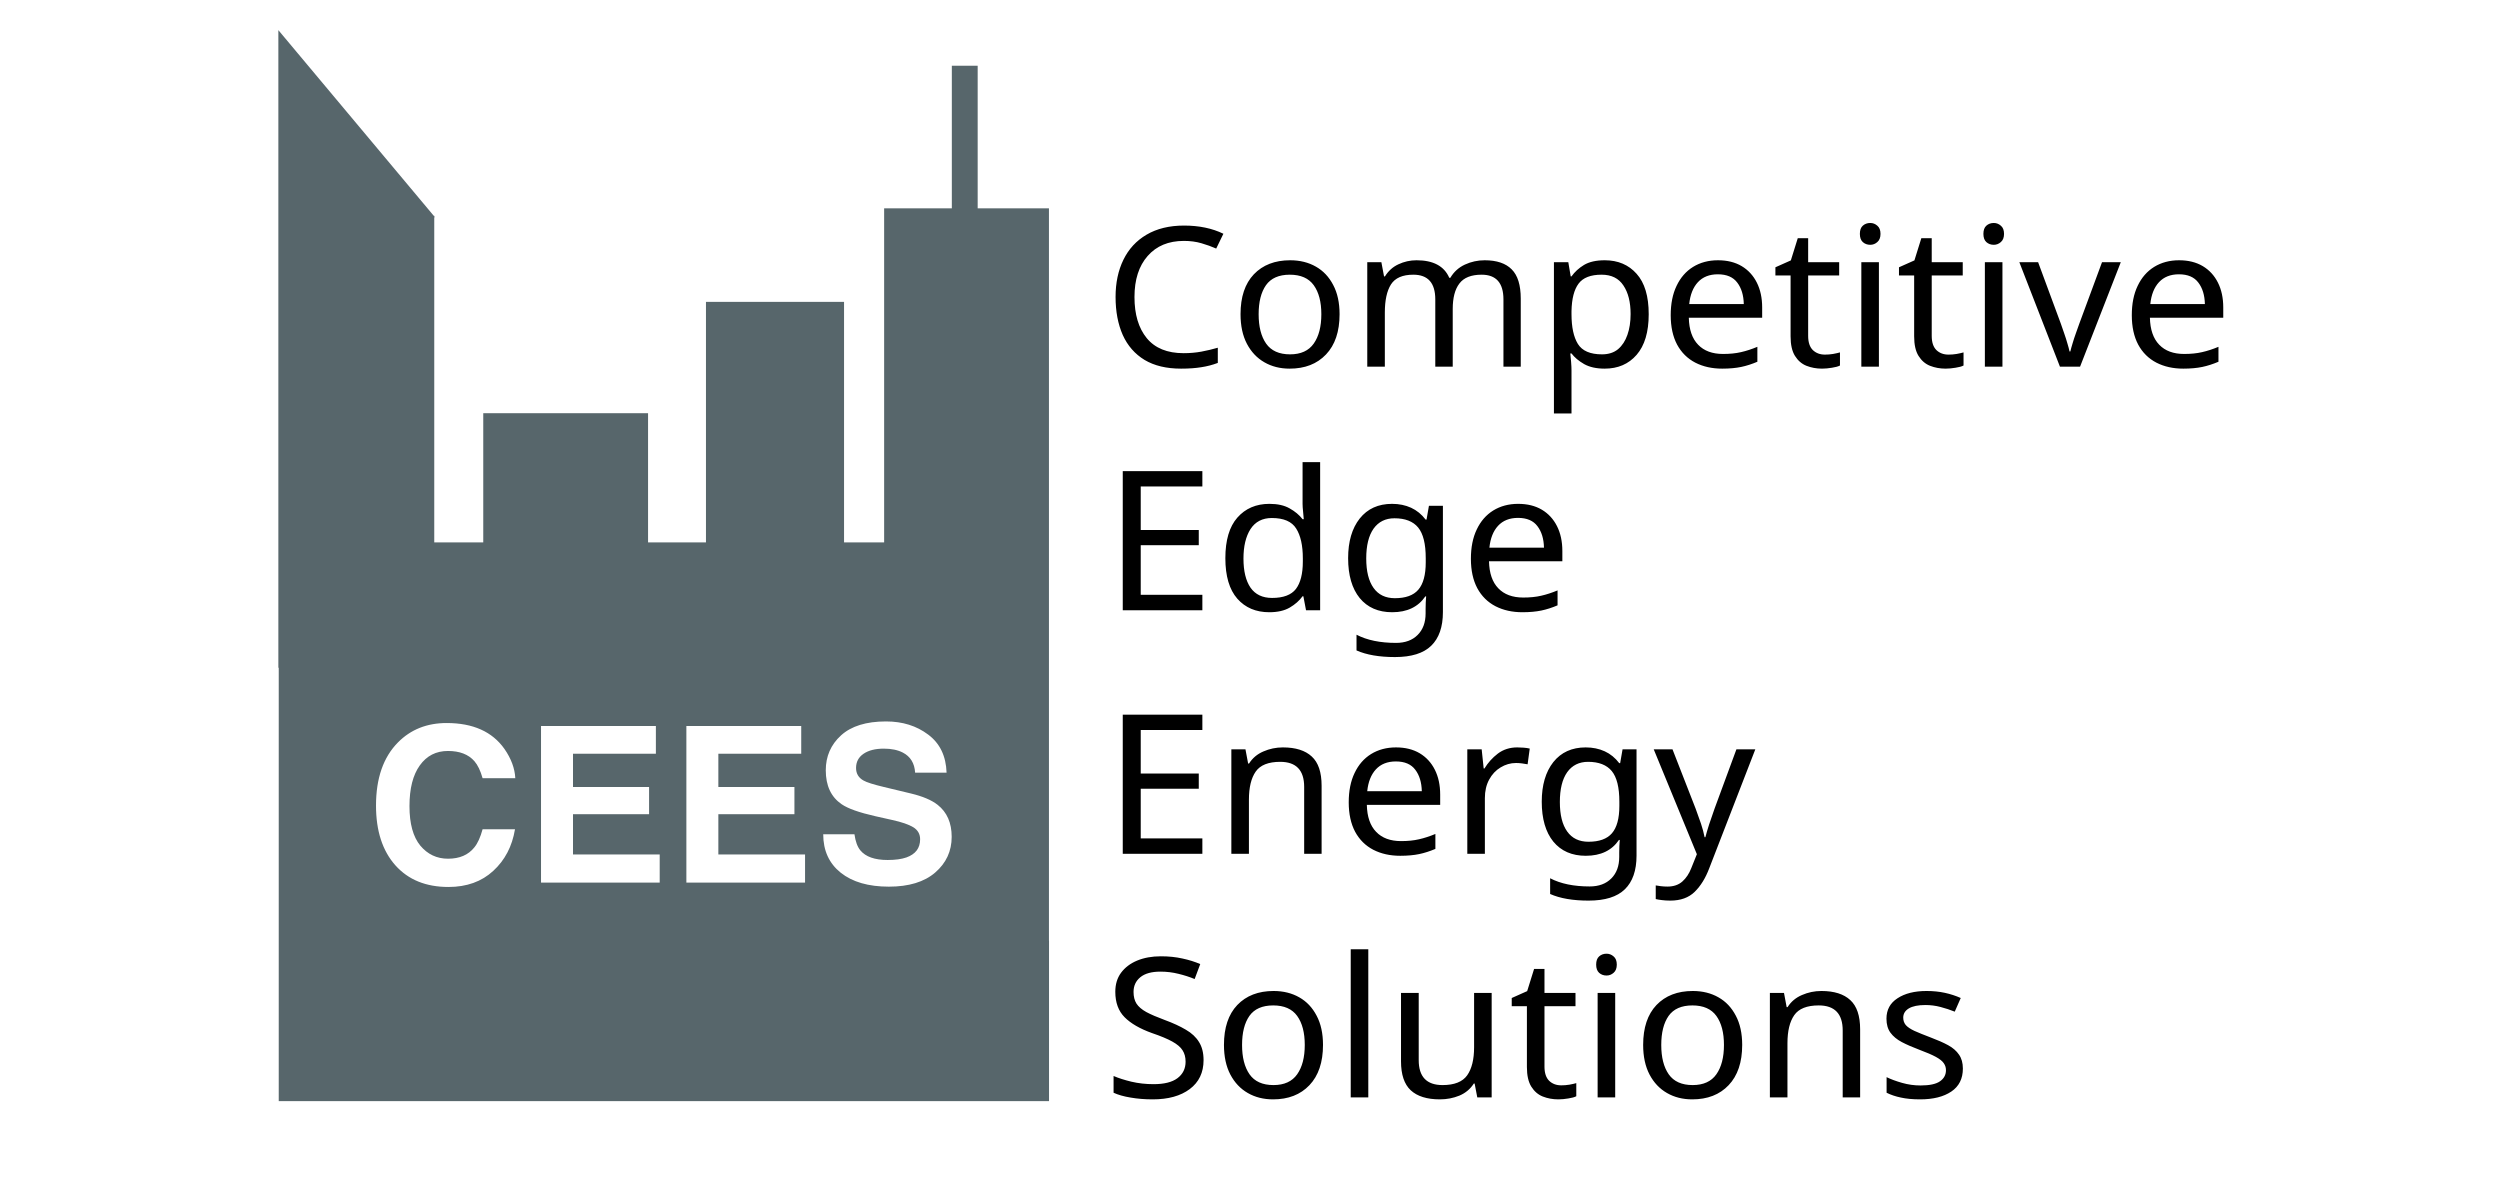
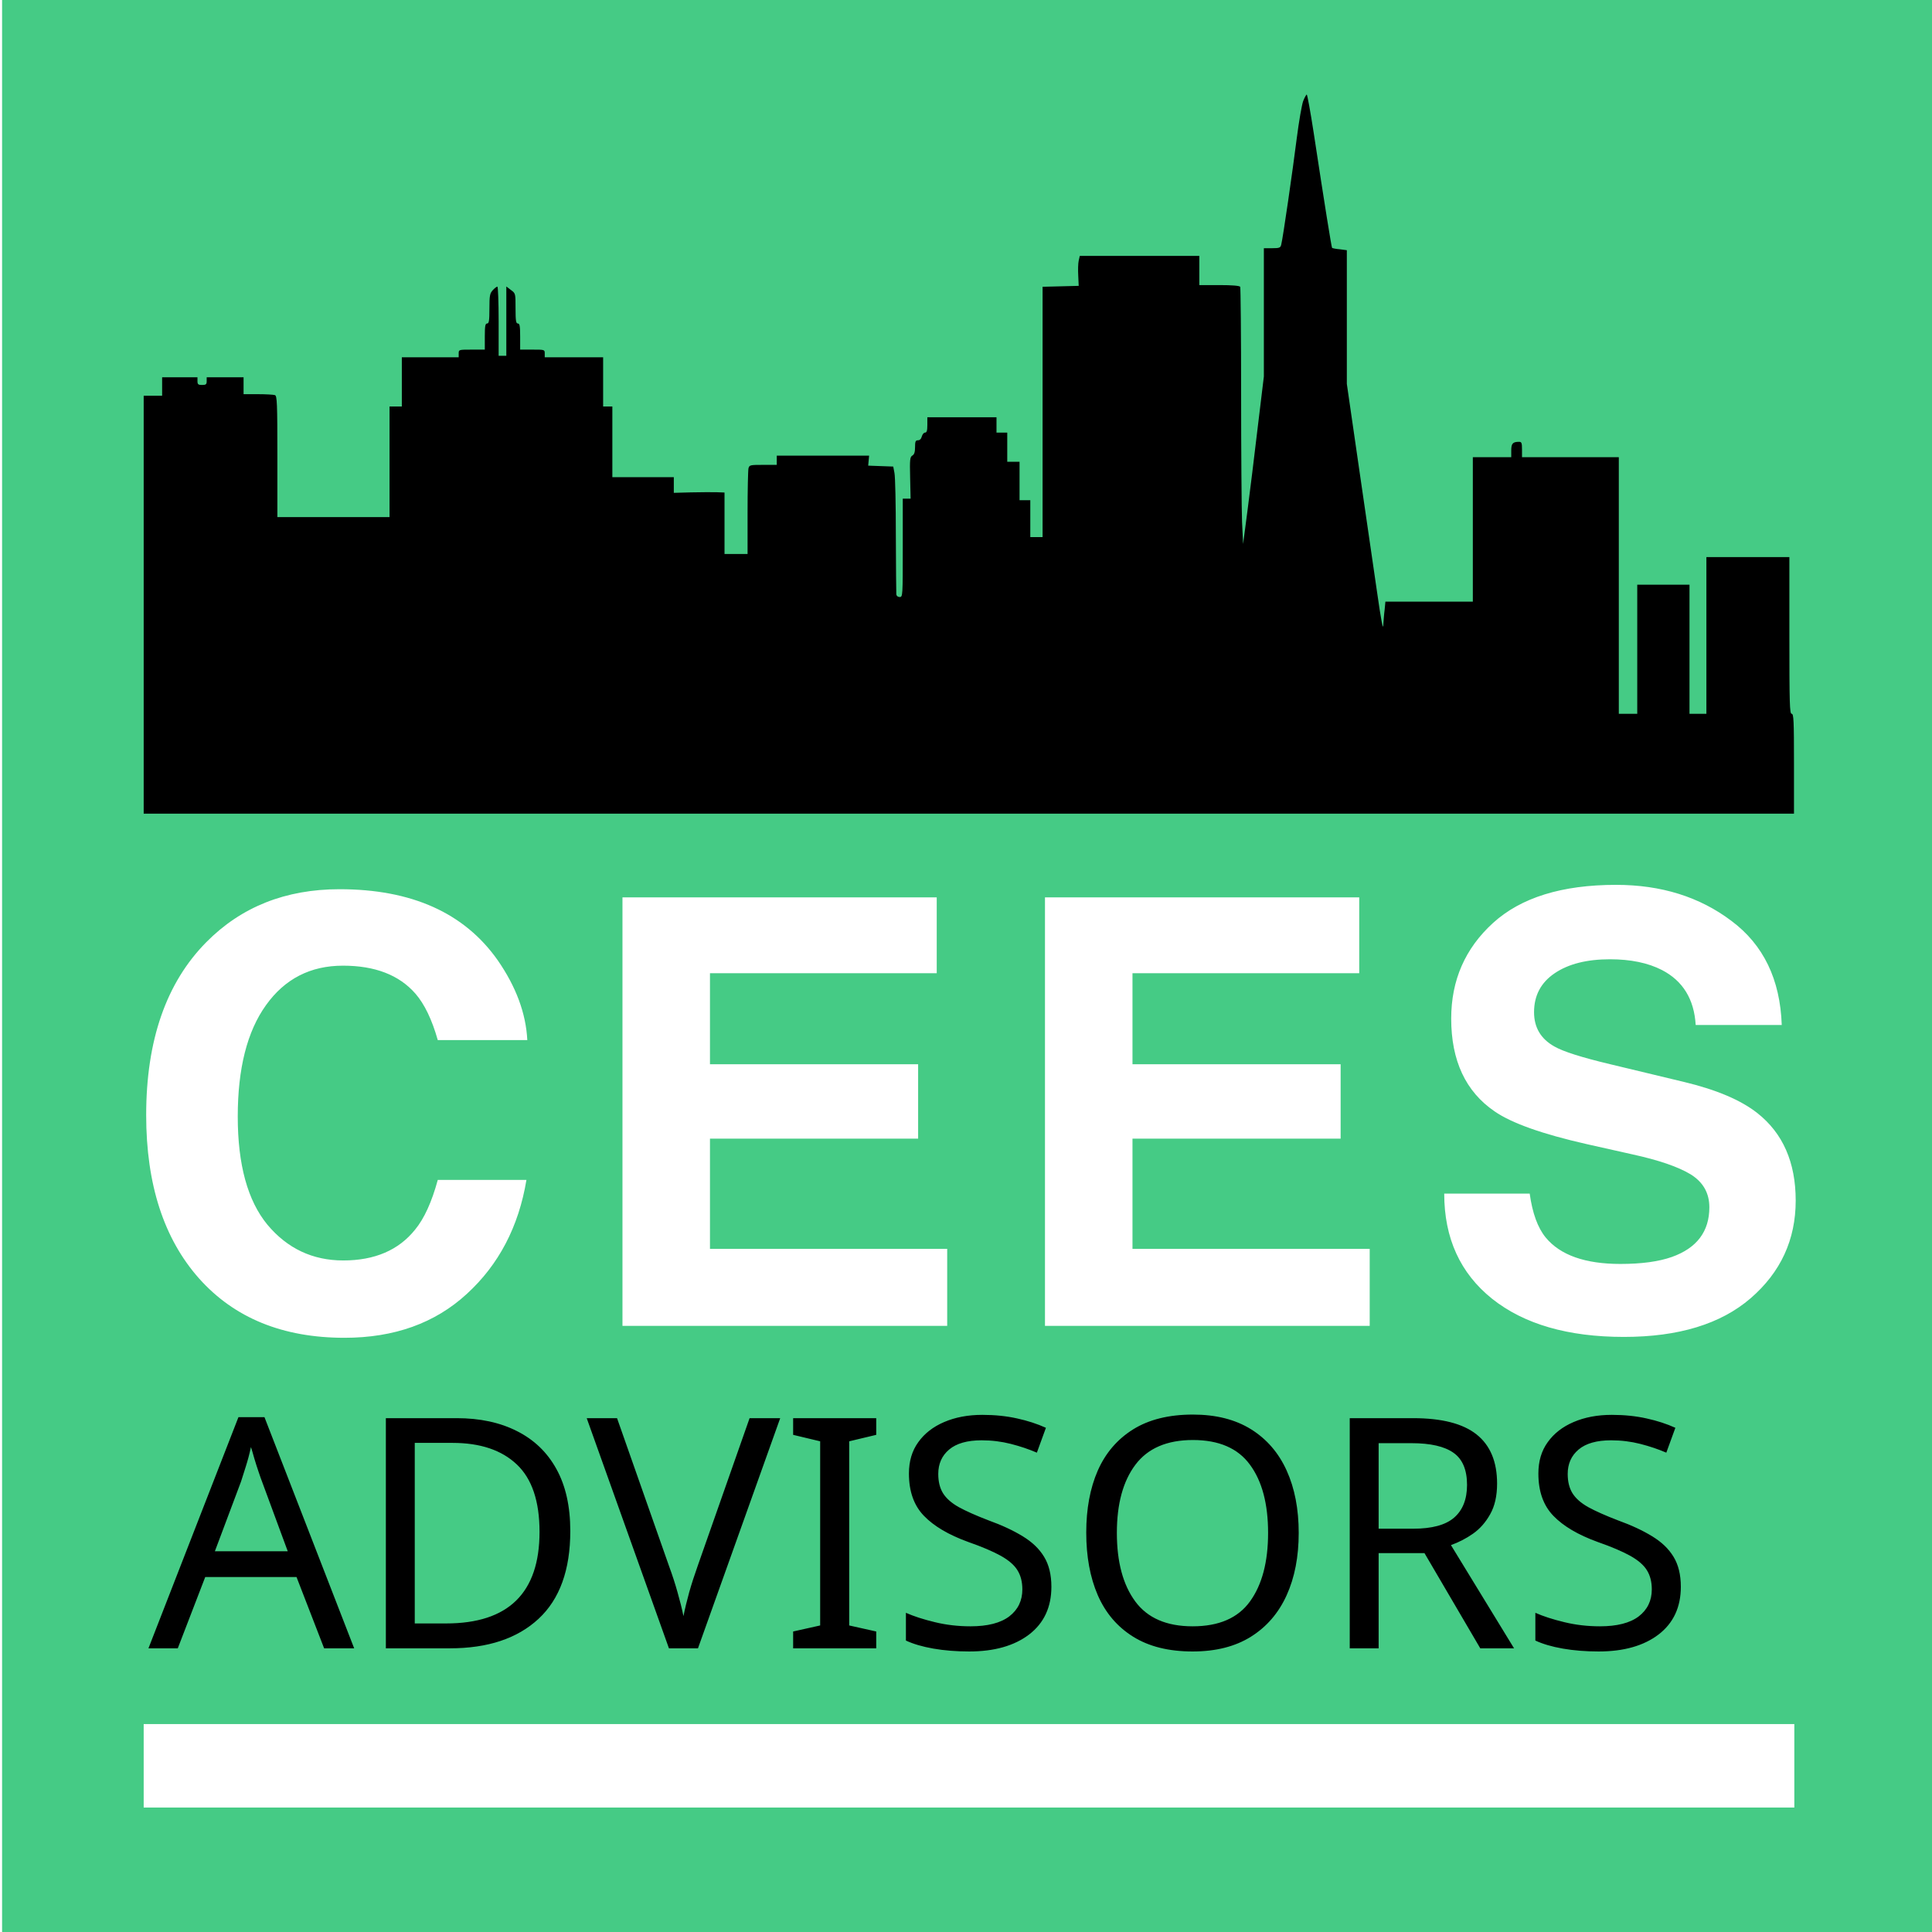
- <svg xmlns="http://www.w3.org/2000/svg" width="297mm" height="140mm" viewBox="0 0 297 140" version="1.1" id="svg8">
-   <defs id="defs2">
-     <clipPath clipPathUnits="userSpaceOnUse" id="clipPath4640">
-       <g id="use4642">
-         <g id="g4655">
-           <path d="m 35.777,268.138 q 0,-5.81 3.116,-8.956 2.709,-2.74 6.894,-2.74 5.599,0 8.188,3.673 1.43,2.062 1.535,4.139 h -4.636 q -0.452,-1.596 -1.159,-2.408 -1.264,-1.445 -3.748,-1.445 -2.529,0 -3.989,2.047 -1.46,2.032 -1.46,5.765 0,3.733 1.535,5.599 1.55,1.851 3.929,1.851 2.438,0 3.718,-1.596 0.707,-0.858 1.174,-2.574 h 4.591 q -0.602,3.628 -3.086,5.901 -2.469,2.273 -6.337,2.273 -4.787,0 -7.526,-3.071 -2.74,-3.086 -2.74,-8.459 z m 9.874,-11.952 z" style="font-style:normal;font-weight:normal;font-size:medium;line-height:1.25;font-family:sans-serif;letter-spacing:0px;word-spacing:0px;fill:#45cb85;fill-opacity:1;stroke:none;stroke-width:0.771" id="path4647" />
-           <path d="M 75.425,260.793 H 63.684 v 4.711 h 10.777 v 3.853 H 63.684 v 5.705 h 12.283 v 3.989 H 59.153 v -22.187 H 75.425 Z" style="font-style:normal;font-weight:normal;font-size:medium;line-height:1.25;font-family:sans-serif;letter-spacing:0px;word-spacing:0px;fill:#45cb85;fill-opacity:1;stroke:none;stroke-width:0.771" id="path4649" />
-           <path d="M 96.017,260.793 H 84.276 v 4.711 h 10.777 v 3.853 H 84.276 v 5.705 h 12.283 v 3.989 H 79.745 v -22.187 h 16.272 z" style="font-style:normal;font-weight:normal;font-size:medium;line-height:1.25;font-family:sans-serif;letter-spacing:0px;word-spacing:0px;fill:#45cb85;fill-opacity:1;stroke:none;stroke-width:0.771" id="path4651" />
-           <path d="m 103.558,272.202 q 0.211,1.52 0.828,2.273 1.129,1.37 3.868,1.37 1.641,0 2.664,-0.361 1.942,-0.692 1.942,-2.574 0,-1.099 -0.963,-1.701 -0.963,-0.587 -3.026,-1.039 l -2.348,-0.527 q -3.462,-0.783 -4.787,-1.701 -2.243,-1.535 -2.243,-4.802 0,-2.98 2.168,-4.952 2.168,-1.972 6.367,-1.972 3.507,0 5.976,1.866 2.484,1.851 2.604,5.389 h -4.455 q -0.12,-2.002 -1.746,-2.845 -1.084,-0.557 -2.694,-0.557 -1.791,0 -2.86,0.723 -1.069,0.723 -1.069,2.017 0,1.189 1.054,1.776 0.677,0.391 2.89,0.918 l 3.823,0.918 q 2.514,0.602 3.793,1.611 1.987,1.565 1.987,4.531 0,3.041 -2.333,5.058 -2.318,2.002 -6.563,2.002 -4.335,0 -6.819,-1.972 -2.484,-1.987 -2.484,-5.449 z m 4.501,-16.016 z" style="font-style:normal;font-weight:normal;font-size:medium;line-height:1.25;font-family:sans-serif;letter-spacing:0px;word-spacing:0px;fill:#45cb85;fill-opacity:1;stroke:none;stroke-width:0.771" id="path4653" />
-         </g>
-       </g>
-     </clipPath>
-   </defs>
-   <g id="layer1" transform="translate(0,-157)">
-     <path style="fill:#00171f;fill-opacity:0.66;stroke-width:0.838" d="M 124.984 13.529 L 124.984 97.529 L 124.984 243.529 L 124.984 271.529 L 124.984 299.822 L 125.156 299.822 L 125.156 422.367 L 125.156 494.428 L 471.02 494.428 L 471.02 422.367 L 470.984 422.367 L 470.984 299.822 L 470.984 245.529 L 470.984 243.529 L 470.984 93.529 L 438.984 93.529 L 438.984 29.529 L 427.379 29.529 L 427.379 93.529 L 396.984 93.529 L 396.984 243.529 L 378.984 243.529 L 378.984 135.529 L 316.984 135.529 L 316.984 243.529 L 290.984 243.529 L 290.984 185.529 L 216.984 185.529 L 216.984 243.529 L 194.984 243.529 L 194.984 97.529 L 195.295 97.529 L 194.984 97.158 L 194.984 96.91 L 194.777 96.91 L 124.984 13.529 z M 397.828 323.93 C 405.239 323.93 411.552 325.902 416.768 329.846 C 422.015 333.758 424.767 339.45 425.021 346.924 L 410.898 346.924 C 410.644 342.694 408.802 339.689 405.367 337.908 C 403.077 336.731 400.229 336.145 396.826 336.145 C 393.041 336.145 390.02 336.907 387.762 338.434 C 385.504 339.96 384.375 342.091 384.375 344.826 C 384.375 347.339 385.489 349.215 387.715 350.455 C 389.146 351.282 392.198 352.252 396.873 353.365 L 408.99 356.277 C 414.302 357.55 418.31 359.25 421.014 361.381 C 425.212 364.689 427.311 369.475 427.311 375.74 C 427.311 382.165 424.848 387.508 419.918 391.77 C 415.02 396 408.084 398.115 399.115 398.115 C 389.955 398.115 382.754 396.032 377.506 391.865 C 372.258 387.667 369.633 381.911 369.633 374.596 L 383.66 374.596 C 384.105 377.808 384.979 380.209 386.283 381.799 C 388.669 384.693 392.756 386.141 398.545 386.141 C 402.012 386.141 404.826 385.759 406.988 384.996 C 411.091 383.533 413.143 380.813 413.143 376.838 C 413.143 374.516 412.125 372.719 410.09 371.447 C 408.054 370.207 404.857 369.108 400.5 368.154 L 393.057 366.486 C 385.741 364.833 380.686 363.034 377.887 361.094 C 373.148 357.85 370.777 352.777 370.777 345.875 C 370.777 339.578 373.067 334.346 377.646 330.18 C 382.226 326.013 388.955 323.93 397.828 323.93 z M 200.557 324.646 C 212.388 324.646 221.041 328.527 226.512 336.287 C 229.533 340.644 231.152 345.015 231.375 349.404 L 216.684 349.404 C 215.729 346.033 214.505 343.491 213.01 341.773 C 210.338 338.72 206.379 337.193 201.131 337.193 C 195.788 337.193 191.573 339.356 188.488 343.682 C 185.403 347.975 183.859 354.065 183.859 361.953 C 183.859 369.841 185.482 375.755 188.727 379.699 C 192.002 383.611 196.153 385.568 201.178 385.568 C 206.33 385.568 210.257 383.883 212.961 380.512 C 214.456 378.699 215.698 375.977 216.684 372.352 L 231.234 372.352 C 229.962 380.017 226.701 386.252 221.453 391.055 C 216.237 395.857 209.541 398.258 201.367 398.258 C 191.253 398.258 183.302 395.016 177.514 388.527 C 171.725 382.007 168.83 373.069 168.83 361.715 C 168.83 349.438 172.123 339.977 178.707 333.33 C 184.432 327.542 191.715 324.646 200.557 324.646 z M 242.92 325.982 L 294.494 325.982 L 294.494 338.434 L 257.281 338.434 L 257.281 353.365 L 291.439 353.365 L 291.439 365.58 L 257.281 365.58 L 257.281 383.66 L 296.211 383.66 L 296.211 396.303 L 242.92 396.303 L 242.92 325.982 z M 308.186 325.982 L 359.756 325.982 L 359.756 338.434 L 322.545 338.434 L 322.545 353.365 L 356.705 353.365 L 356.705 365.58 L 322.545 365.58 L 322.545 383.66 L 361.475 383.66 L 361.475 396.303 L 308.186 396.303 L 308.186 325.982 z " transform="matrix(0.2645833,0,0,0.2645833,0,157)" id="rect4645" />
-     <text xml:space="preserve" style="font-style:normal;font-weight:normal;font-size:17.572px;line-height:1.25;font-family:sans-serif;letter-spacing:0px;word-spacing:0px;fill:#000000;fill-opacity:1;stroke:none;stroke-width:0.439" x="129.505" y="202.996" id="text3705" transform="scale(1.01213,0.988015)">
-       <tspan x="129.505" y="202.996" style="font-size:23.43px;text-align:start;text-anchor:start;stroke-width:0.439" id="tspan3707">Competitive</tspan>
-       <tspan x="129.505" y="232.284" style="font-size:23.43px;text-align:start;text-anchor:start;stroke-width:0.439" id="tspan3757">Edge</tspan>
-       <tspan x="129.505" y="261.571" style="font-size:23.43px;text-align:start;text-anchor:start;stroke-width:0.439" id="tspan3721">Energy</tspan>
-       <tspan x="129.505" y="290.858" style="font-size:23.43px;text-align:start;text-anchor:start;stroke-width:0.439" id="tspan3759">Solutions</tspan>
+ <svg xmlns="http://www.w3.org/2000/svg" width="210mm" height="210mm" viewBox="0 0 210 210" version="1.1" id="svg8">
+   <defs id="defs2" />
+   <g id="layer1" transform="translate(0,-87)">
+     <path style="fill:#45cb85;fill-opacity:1;stroke-width:0.995" d="M 0.857 -0.584 L 0.857 793.701 L 795.174 793.701 L 795.174 -0.584 L 0.857 -0.584 z M 663.896 363.514 C 682.448 363.514 698.253 368.451 711.311 378.324 C 724.448 388.118 731.336 402.369 731.973 421.08 L 696.621 421.08 C 695.984 410.491 691.367 402.967 682.768 398.508 C 677.035 395.562 669.908 394.088 661.389 394.088 C 651.914 394.088 644.35 395.999 638.697 399.82 C 633.044 403.642 630.217 408.977 630.217 415.824 C 630.217 422.114 633.005 426.813 638.578 429.918 C 642.161 431.988 649.804 434.416 661.508 437.203 L 691.844 444.488 C 705.14 447.673 715.174 451.933 721.941 457.268 C 732.451 465.548 737.705 477.532 737.705 493.217 C 737.705 509.3 731.535 522.677 719.193 533.346 C 706.932 543.935 689.574 549.229 667.121 549.229 C 644.19 549.229 626.157 544.014 613.02 533.584 C 599.882 523.074 593.312 508.662 593.312 490.35 L 628.426 490.35 C 629.54 498.391 631.73 504.402 634.994 508.383 C 640.966 515.628 651.197 519.252 665.688 519.252 C 674.366 519.252 681.414 518.296 686.828 516.385 C 697.099 512.722 702.234 505.915 702.234 495.963 C 702.234 490.151 699.686 485.652 694.59 482.467 C 689.494 479.362 681.494 476.615 670.586 474.227 L 651.953 470.047 C 633.64 465.907 620.981 461.408 613.975 456.551 C 602.111 448.429 596.18 435.729 596.18 418.451 C 596.18 402.686 601.912 389.59 613.377 379.16 C 624.842 368.73 641.682 363.514 663.896 363.514 z M 139.475 365.305 C 169.094 365.305 190.751 375.02 204.445 394.447 C 212.009 405.355 216.07 416.301 216.627 427.289 L 179.844 427.289 C 177.455 418.849 174.389 412.481 170.646 408.182 C 163.958 400.538 154.046 396.715 140.908 396.715 C 127.532 396.715 116.983 402.131 109.26 412.959 C 101.537 423.708 97.674 438.955 97.674 458.701 C 97.674 478.447 101.734 493.256 109.855 503.129 C 118.056 512.922 128.447 517.818 141.027 517.818 C 153.926 517.818 163.76 513.598 170.527 505.158 C 174.27 500.62 177.376 493.813 179.844 484.736 L 216.27 484.736 C 213.085 503.925 204.923 519.53 191.785 531.553 C 178.727 543.575 161.968 549.588 141.506 549.588 C 116.186 549.588 96.28 541.465 81.789 525.223 C 67.298 508.9 60.053 486.528 60.053 458.104 C 60.053 427.37 68.294 403.682 84.775 387.041 C 99.107 372.55 117.34 365.305 139.475 365.305 z M 255.721 368.648 L 384.826 368.648 L 384.826 399.82 L 291.67 399.82 L 291.67 437.203 L 377.184 437.203 L 377.184 467.777 L 291.67 467.777 L 291.67 513.041 L 389.125 513.041 L 389.125 544.691 L 255.721 544.691 L 255.721 368.648 z M 429.295 368.648 L 558.4 368.648 L 558.4 399.82 L 465.244 399.82 L 465.244 437.203 L 550.756 437.203 L 550.756 467.777 L 465.244 467.777 L 465.244 513.041 L 562.699 513.041 L 562.699 544.691 L 429.295 544.691 L 429.295 368.648 z M 59.029 708.271 L 737.143 708.271 L 737.143 742.559 L 59.029 742.559 L 59.029 708.271 z " transform="matrix(0.2645833,0,0,0.2645833,0,87)" id="rect815" />
+     <g id="g941" transform="matrix(0.01670203,0,0,-0.01670203,15.61832,175.4429)" style="fill:#000000;stroke:none">
+       <path id="path939" d="m 7546,4638 c -9,-24 -28,-133 -42,-243 -25,-200 -90,-650 -101,-692 -5,-20 -11,-23 -59,-23 h -54 v -417 -418 l -40,-331 c -21,-182 -52,-428 -67,-545 l -28,-214 -7,145 c -3,80 -6,454 -6,832 0,377 -3,691 -6,697 -5,7 -54,11 -137,11 h -129 v 95 95 h -389 -389 l -7,-31 c -4,-17 -5,-61 -3,-97 l 3,-67 -117,-3 -118,-3 v -814 -815 h -40 -40 v 120 120 h -35 -35 v 125 125 h -40 -40 v 95 95 h -35 -35 v 50 50 h -225 -225 v -50 c 0,-37 -4,-50 -15,-50 -8,0 -17,-11 -21,-25 -4,-16 -13,-25 -25,-25 -16,0 -19,-8 -19,-45 0,-31 -5,-47 -17,-54 -16,-9 -18,-25 -15,-145 l 3,-136 h -26 -25 v -320 c 0,-313 0,-320 -20,-320 -12,0 -21,7 -22,18 -1,9 -2,181 -3,382 0,201 -4,384 -9,407 l -8,42 -82,3 -81,3 3,33 3,32 h -300 -301 v -30 -30 h -89 c -84,0 -89,-1 -95,-22 -3,-13 -6,-143 -6,-290 v -268 h -75 -75 v 200 200 l -52,2 c -29,1 -104,0 -165,-1 l -113,-3 v 51 51 h -200 -200 v 230 230 h -30 -30 v 160 160 h -190 -190 v 25 c 0,25 -1,25 -80,25 h -80 v 85 c 0,69 -3,85 -15,85 -12,0 -15,18 -15,98 0,98 0,98 -30,120 l -30,23 v -226 -225 h -25 -25 v 225 c 0,124 -4,225 -8,225 -5,0 -18,-10 -30,-23 -19,-21 -22,-34 -22,-120 0,-80 -3,-97 -15,-97 -12,0 -15,-16 -15,-85 v -85 h -85 c -84,0 -85,0 -85,-25 v -25 h -185 -185 v -160 -160 h -40 -40 V 2290 1930 H 1235 870 v 394 c 0,350 -2,395 -16,400 -9,3 -58,6 -110,6 h -94 v 55 55 H 530 410 v -25 c 0,-21 -5,-25 -30,-25 -25,0 -30,4 -30,25 v 25 H 235 120 v -60 -60 H 60 0 V 1360 0 h 5370 5370 v 325 c 0,282 -2,325 -15,325 -13,0 -15,63 -15,510 v 510 h -270 -270 V 1160 650 h -55 -55 v 420 420 H 9890 9720 V 1070 650 h -60 -60 v 835 835 h -315 -315 v 50 c 0,43 -3,50 -19,50 -41,0 -51,-11 -51,-56 v -44 h -125 -125 v -470 -470 h -284 -285 l -5,-53 c -4,-28 -7,-74 -9,-102 -1,-33 -15,39 -40,215 -21,146 -74,511 -118,811 l -79,546 v 435 435 l -45,6 c -26,2 -48,7 -51,9 -4,5 -49,284 -120,751 -21,136 -41,247 -45,247 -3,0 -14,-19 -23,-42 z" />
+     </g>
+     <text xml:space="preserve" style="font-style:normal;font-weight:normal;font-size:35.052px;line-height:1.25;font-family:sans-serif;letter-spacing:0px;word-spacing:0px;fill:#000000;fill-opacity:1;stroke:none;stroke-width:0.876" x="16.137" y="266.164" id="text957">
+       <tspan id="tspan955" x="16.137" y="266.164" style="stroke-width:0.876">ADVISORS</tspan>
    </text>
-     <rect id="rect3709" width="211.667" height="210.155" x="-0.756" y="87.601" style="fill:none;stroke-width:0.265" />
-     <g transform="translate(-133.9321,79.95358)" id="g4617">
-       <path id="path4615" transform="matrix(0.2645833,0,0,0.2645833,-22.30113,148.2275)" d="m 117.547,31.207 v 84 146 28 152 h 346 v -178 -2 -150 h -32 V 47.207 h -11.605 v 64 h -30.395 v 150 h -18 v -108 h -62 v 108 h -26 v -58 h -74 v 58 h -22 v -146 h 0.311 l -0.311,-0.371 v -0.248 h -0.207 z" style="fill:#00171f;fill-opacity:0.415;stroke-width:1" />
-     </g>
  </g>
</svg>
